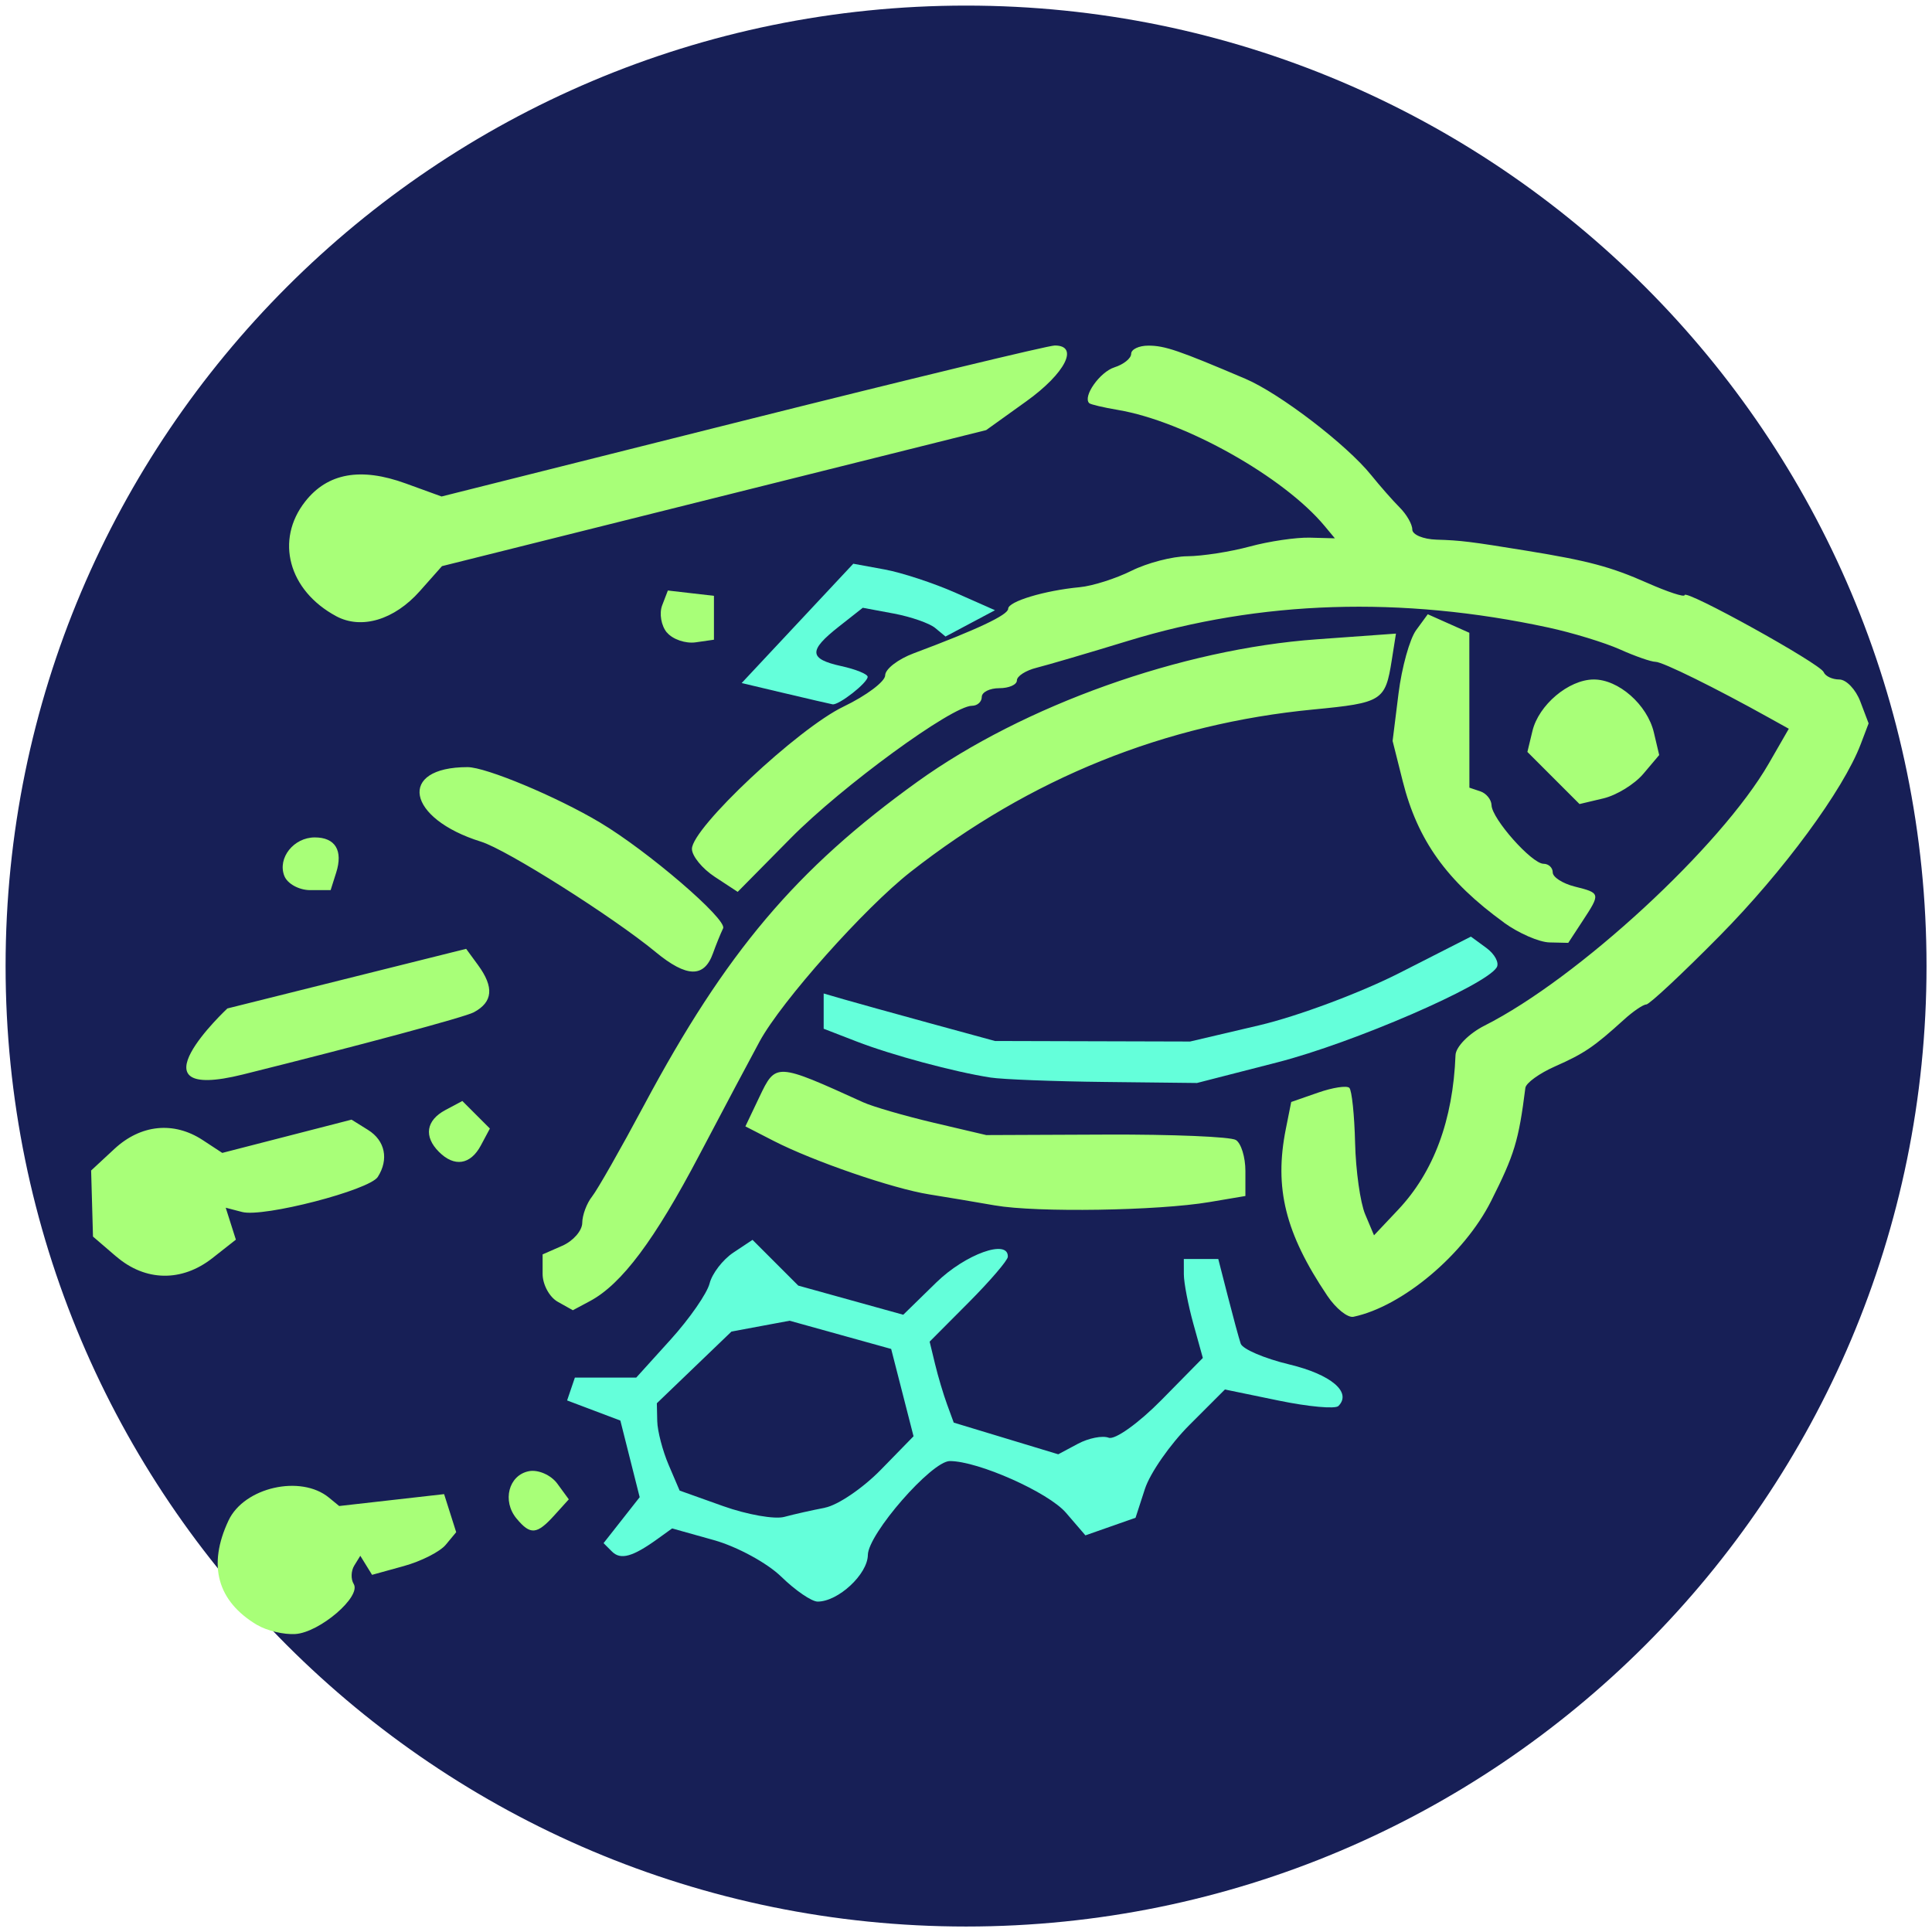
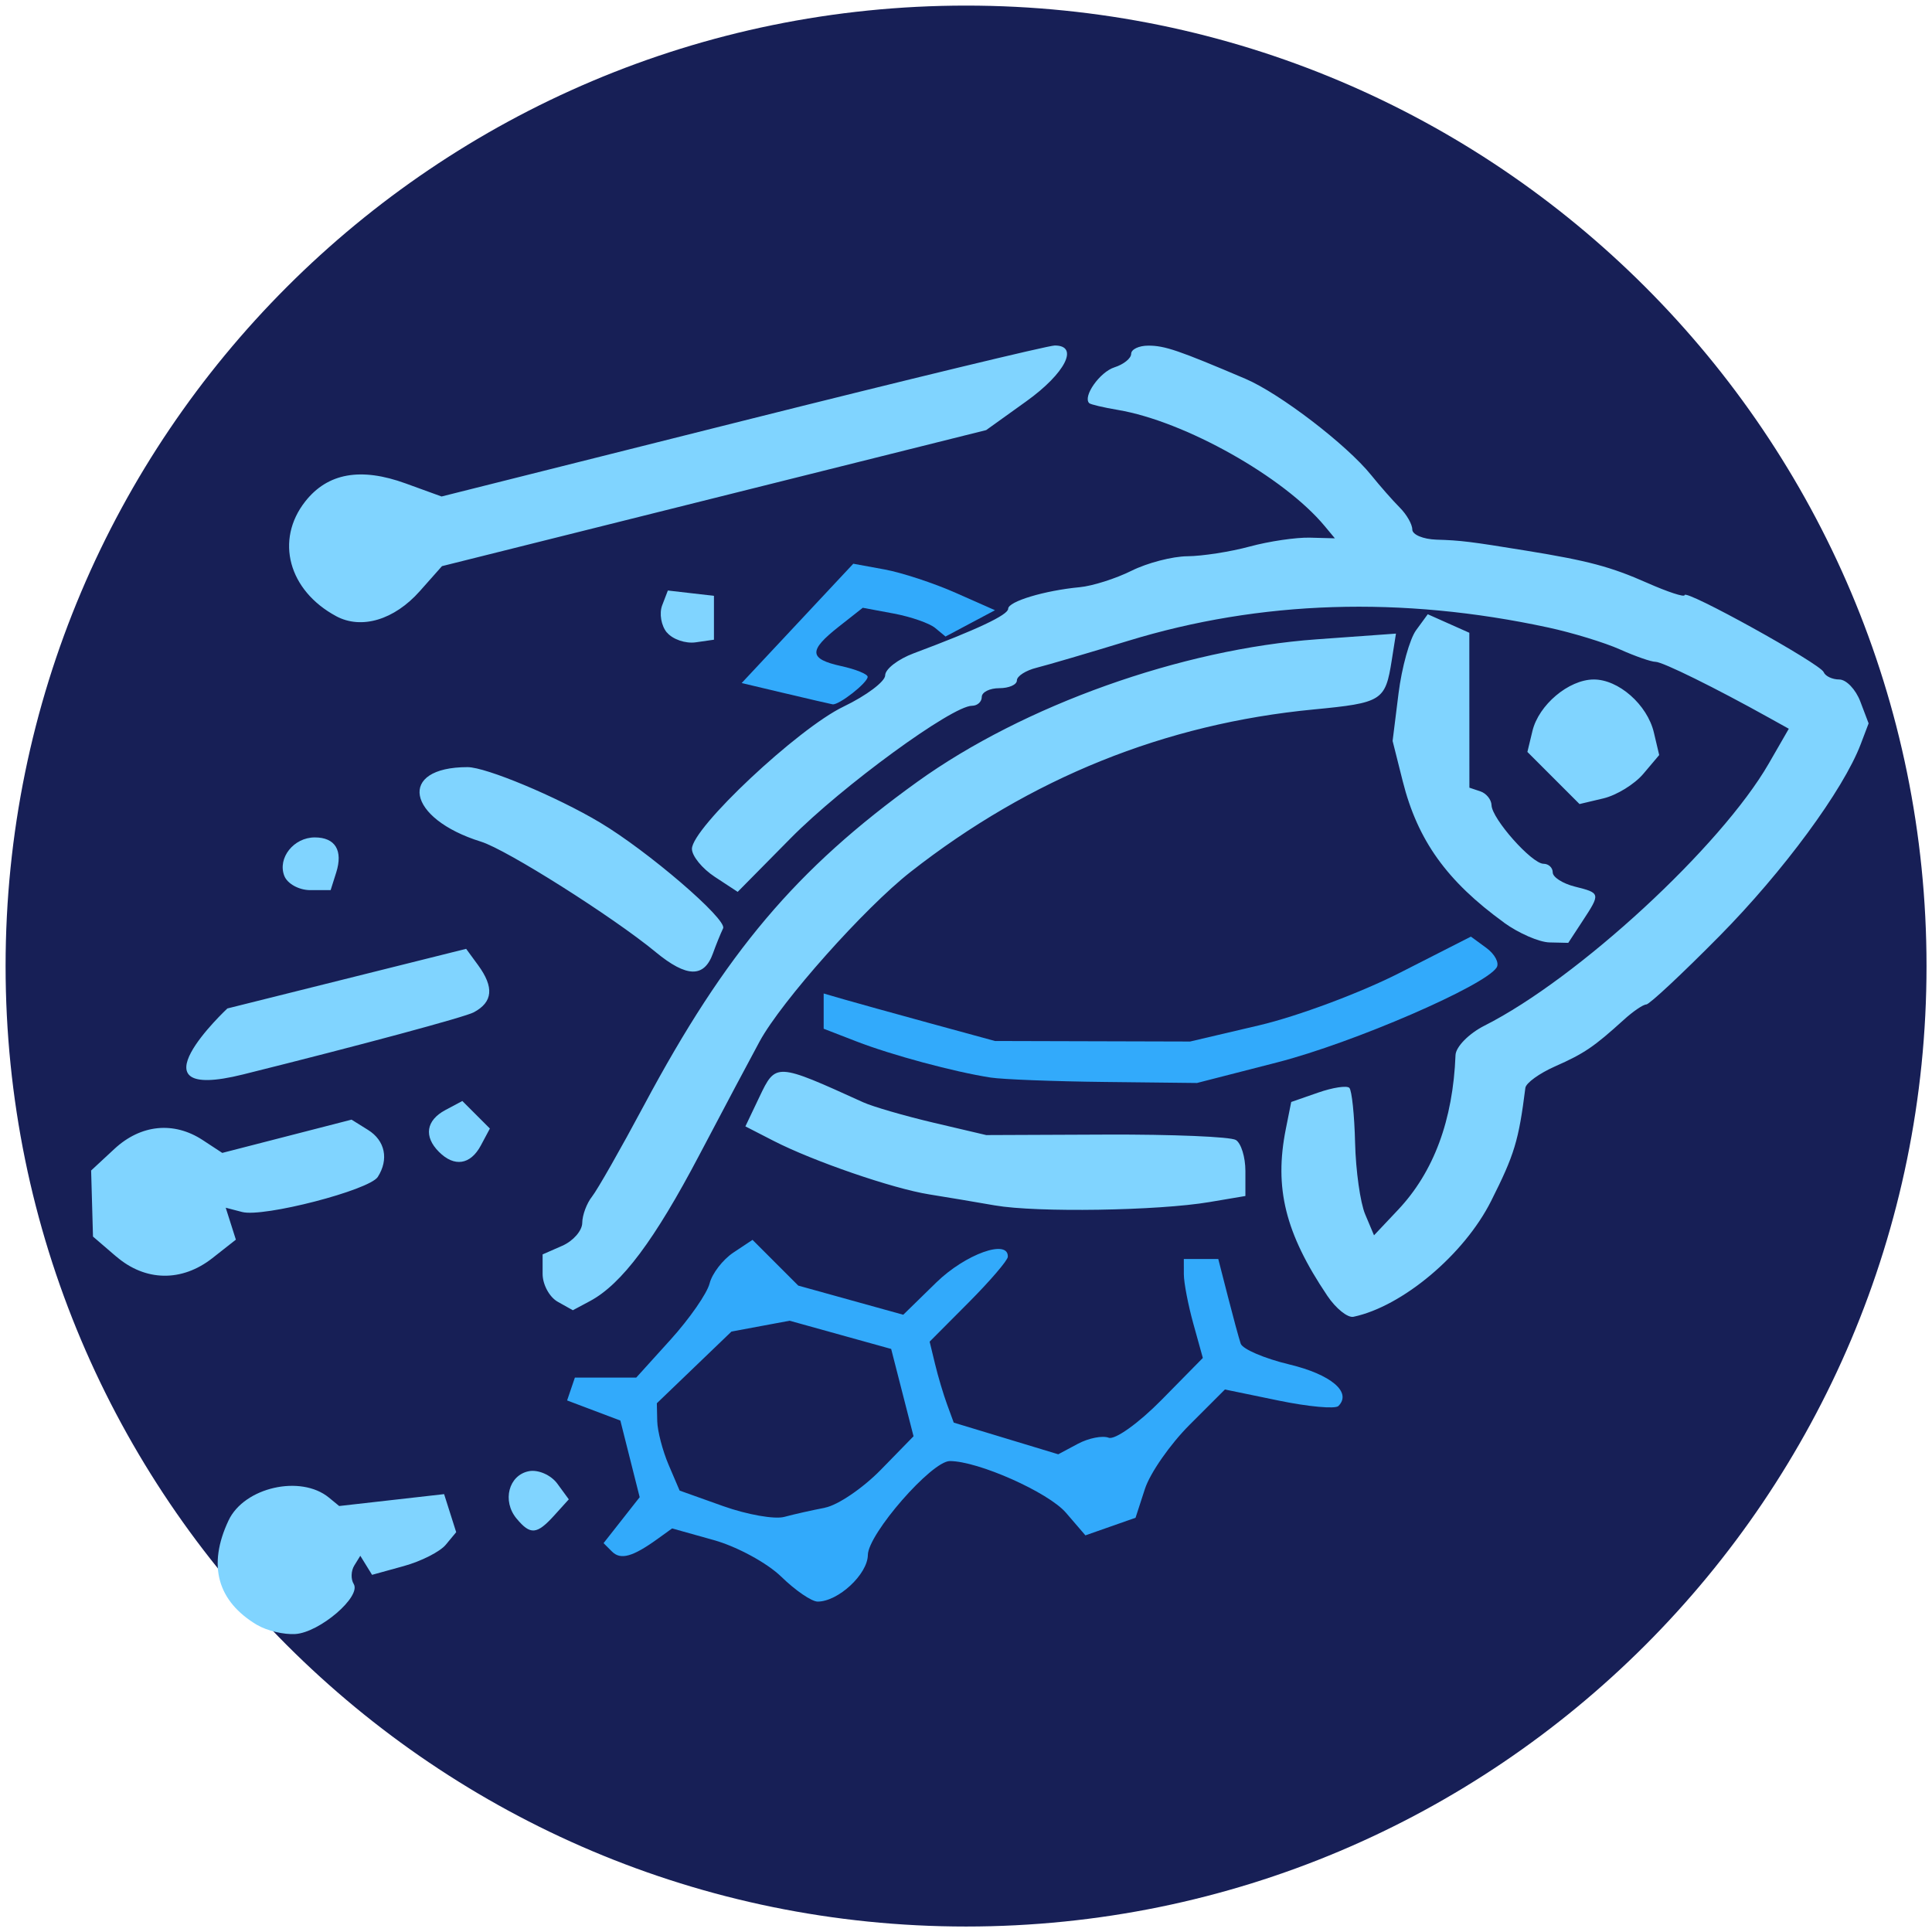
<svg xmlns="http://www.w3.org/2000/svg" width="64" height="64" viewBox="0 0 16.933 16.933" version="1.1" id="svg1">
  <defs id="defs1" />
  <g id="layer2">
    <circle style="fill:#171F56;fill-opacity:1;stroke-width:2" id="path1" cx="8.467" cy="8.467" r="8.418" />
  </g>
  <g id="layer1">
    <g id="g1" transform="matrix(0.2909745,0,0,0.2909745,-13.88649,-5.6845)" style="fill:#000000">
-       <path style="fill:#a8ff78;fill-opacity:1" d="m 63.284,65.278 c -0.442,-0.532 -0.239,-1.31 0.372,-1.428 0.28,-0.054 0.664,0.115 0.855,0.375 l 0.346,0.473 -0.436,0.482 c -0.527,0.582 -0.721,0.599 -1.137,0.097 z M 60.946,54.232 c -0.463,-0.463 -0.389,-0.949 0.193,-1.26 l 0.511,-0.273 0.415,0.415 0.415,0.415 -0.273,0.511 c -0.312,0.582 -0.797,0.657 -1.26,0.193 z m -4.659,-8.315 c -0.207,-0.539 0.284,-1.157 0.919,-1.157 0.617,0 0.856,0.394 0.644,1.061 l -0.167,0.527 h -0.615 c -0.338,0 -0.69,-0.194 -0.78,-0.43 z m 11.524,-7.328 c -0.172,-0.207 -0.235,-0.576 -0.141,-0.821 l 0.171,-0.445 0.694,0.08 0.694,0.08 v 0.661 0.661 l -0.552,0.079 c -0.304,0.043 -0.693,-0.09 -0.864,-0.297 z" id="path138003" />
-       <path style="fill:#64ffda;fill-opacity:1" d="M 71.257,67.029 C 70.836,66.617 69.923,66.121 69.23,65.927 l -1.261,-0.353 -0.43,0.31 c -0.756,0.546 -1.12,0.648 -1.381,0.387 l -0.254,-0.254 0.544,-0.692 0.544,-0.692 -0.291,-1.154 -0.291,-1.154 -0.802,-0.303 -0.802,-0.303 0.117,-0.344 0.117,-0.344 h 0.924 0.924 l 1.036,-1.145 c 0.57,-0.63 1.098,-1.391 1.174,-1.691 0.076,-0.3 0.398,-0.718 0.715,-0.929 l 0.578,-0.384 0.689,0.689 0.689,0.689 1.581,0.439 1.581,0.439 0.995,-0.972 c 0.877,-0.856 2.179,-1.323 2.155,-0.773 -0.005,0.109 -0.537,0.729 -1.182,1.377 l -1.173,1.178 0.163,0.674 c 0.089,0.371 0.253,0.919 0.363,1.219 l 0.2,0.546 1.574,0.477 1.574,0.477 0.589,-0.315 c 0.324,-0.173 0.742,-0.256 0.93,-0.184 0.188,0.072 0.903,-0.439 1.589,-1.136 l 1.247,-1.267 -0.285,-1.027 c -0.157,-0.565 -0.286,-1.235 -0.287,-1.49 l -10e-4,-0.463 h 0.519 0.519 l 0.288,1.124 c 0.158,0.618 0.332,1.259 0.387,1.424 0.054,0.165 0.713,0.447 1.462,0.627 1.261,0.302 1.895,0.839 1.481,1.253 -0.095,0.095 -0.903,0.021 -1.795,-0.163 l -1.623,-0.335 -1.064,1.064 c -0.585,0.585 -1.191,1.454 -1.346,1.932 l -0.282,0.868 -0.755,0.265 -0.755,0.265 -0.586,-0.681 c -0.53,-0.616 -2.645,-1.557 -3.498,-1.557 -0.547,0 -2.462,2.194 -2.469,2.829 -0.007,0.581 -0.893,1.404 -1.512,1.404 -0.181,0 -0.674,-0.337 -1.095,-0.749 z m 1.315,-2.08 c 0.385,-0.073 1.142,-0.587 1.684,-1.142 l 0.985,-1.009 -0.337,-1.315 -0.337,-1.315 -1.529,-0.425 -1.529,-0.425 -0.876,0.163 -0.876,0.163 -1.124,1.08 -1.124,1.08 0.012,0.54 c 0.007,0.297 0.161,0.889 0.343,1.315 l 0.331,0.775 1.311,0.468 c 0.721,0.257 1.549,0.403 1.84,0.325 0.291,-0.079 0.844,-0.203 1.228,-0.276 z m 4.989,-12.956 c -1.093,-0.169 -2.98,-0.677 -4.035,-1.086 l -0.992,-0.384 v -0.531 -0.531 l 0.595,0.173 c 0.327,0.095 1.488,0.417 2.58,0.716 l 1.984,0.542 2.939,0.008 2.939,0.008 2.088,-0.49 c 1.149,-0.27 3.052,-0.98 4.229,-1.58 l 2.141,-1.09 0.465,0.34 c 0.256,0.187 0.396,0.452 0.312,0.588 -0.339,0.549 -4.32,2.272 -6.601,2.858 l -2.427,0.623 -2.778,-0.031 c -1.528,-0.017 -3.076,-0.077 -3.44,-0.133 z m -6.196,-11.574 -1.301,-0.309 1.681,-1.797 1.681,-1.797 0.943,0.173 c 0.519,0.095 1.479,0.411 2.134,0.701 l 1.191,0.527 -0.745,0.396 -0.745,0.396 -0.313,-0.259 c -0.172,-0.142 -0.733,-0.337 -1.246,-0.433 l -0.933,-0.174 -0.72,0.567 c -0.923,0.726 -0.908,0.974 0.073,1.19 0.437,0.096 0.794,0.241 0.794,0.323 0,0.179 -0.871,0.861 -1.058,0.828 -0.073,-0.013 -0.718,-0.162 -1.433,-0.332 z" id="path138001" />
-       <path style="fill:#a8ff78;fill-opacity:1" d="m 55.475,68.486 c -1.207,-0.716 -1.505,-1.801 -0.866,-3.154 0.471,-0.997 2.172,-1.384 3.022,-0.687 l 0.31,0.254 1.58,-0.179 1.58,-0.179 0.182,0.573 0.182,0.573 -0.315,0.38 c -0.173,0.209 -0.743,0.498 -1.267,0.642 l -0.952,0.263 -0.177,-0.287 -0.177,-0.287 -0.181,0.293 c -0.1,0.161 -0.108,0.411 -0.018,0.556 0.235,0.38 -1.027,1.462 -1.759,1.508 -0.342,0.022 -0.857,-0.1 -1.144,-0.271 z m 32.225,-9.927 c -1.263,-1.878 -1.601,-3.24 -1.245,-5.019 l 0.162,-0.811 0.807,-0.281 c 0.444,-0.155 0.868,-0.22 0.944,-0.144 0.075,0.075 0.153,0.82 0.173,1.655 0.02,0.835 0.156,1.803 0.303,2.152 l 0.267,0.634 0.723,-0.766 c 1.075,-1.139 1.656,-2.7 1.732,-4.662 0.01,-0.251 0.405,-0.652 0.878,-0.89 2.812,-1.42 7.12,-5.394 8.561,-7.898 l 0.6,-1.042 -0.579,-0.322 c -1.641,-0.914 -3.223,-1.694 -3.435,-1.694 -0.131,0 -0.614,-0.168 -1.073,-0.374 -0.459,-0.205 -1.429,-0.502 -2.157,-0.659 -4.424,-0.954 -8.671,-0.819 -12.659,0.402 -1.187,0.363 -2.426,0.727 -2.753,0.809 -0.327,0.081 -0.595,0.253 -0.595,0.382 0,0.129 -0.238,0.234 -0.529,0.234 -0.291,0 -0.529,0.119 -0.529,0.265 0,0.146 -0.133,0.265 -0.295,0.265 -0.598,0 -3.914,2.422 -5.462,3.99 l -1.595,1.615 -0.689,-0.452 c -0.379,-0.248 -0.689,-0.628 -0.689,-0.843 0,-0.629 3.194,-3.626 4.564,-4.284 0.691,-0.332 1.257,-0.757 1.257,-0.944 0,-0.188 0.387,-0.486 0.86,-0.663 1.906,-0.713 2.844,-1.156 2.844,-1.341 0,-0.22 1.096,-0.55 2.156,-0.65 0.385,-0.036 1.088,-0.26 1.562,-0.496 0.474,-0.236 1.23,-0.433 1.681,-0.436 0.451,-0.004 1.295,-0.135 1.878,-0.293 0.582,-0.158 1.397,-0.278 1.811,-0.267 l 0.753,0.02 -0.306,-0.368 c -1.229,-1.481 -4.215,-3.159 -6.227,-3.499 -0.437,-0.074 -0.826,-0.165 -0.866,-0.204 -0.204,-0.196 0.318,-0.939 0.758,-1.079 0.278,-0.088 0.505,-0.271 0.505,-0.407 0,-0.136 0.233,-0.247 0.517,-0.247 0.498,0 0.912,0.142 2.923,0.998 1.035,0.441 3.052,1.985 3.791,2.903 0.266,0.33 0.653,0.77 0.86,0.977 0.207,0.207 0.377,0.504 0.377,0.66 0,0.156 0.327,0.293 0.728,0.306 0.732,0.022 1.015,0.057 2.712,0.333 1.866,0.304 2.537,0.483 3.638,0.97 0.618,0.273 1.124,0.439 1.124,0.368 0,-0.198 4.088,2.065 4.189,2.319 0.049,0.122 0.26,0.222 0.47,0.222 0.21,0 0.495,0.298 0.633,0.661 l 0.251,0.661 -0.237,0.624 c -0.525,1.382 -2.329,3.832 -4.255,5.782 -1.12,1.134 -2.112,2.061 -2.205,2.061 -0.093,0 -0.399,0.208 -0.679,0.463 -0.897,0.814 -1.191,1.014 -2.069,1.402 -0.473,0.209 -0.875,0.5 -0.894,0.647 -0.202,1.595 -0.328,2.01 -1.033,3.41 -0.81,1.61 -2.67,3.174 -4.145,3.485 -0.174,0.037 -0.53,-0.249 -0.789,-0.635 z M 64.524,58.747 C 64.273,58.607 64.068,58.228 64.068,57.906 v -0.586 l 0.595,-0.261 c 0.327,-0.144 0.597,-0.453 0.599,-0.688 0.002,-0.235 0.135,-0.592 0.296,-0.794 0.16,-0.202 0.864,-1.438 1.564,-2.748 2.464,-4.611 4.584,-7.119 8.236,-9.746 3.198,-2.3 7.955,-3.997 12.027,-4.29 l 2.387,-0.172 -0.127,0.804 c -0.193,1.222 -0.288,1.282 -2.355,1.481 -4.477,0.431 -8.531,2.065 -12.141,4.895 -1.386,1.086 -3.882,3.889 -4.543,5.102 -0.26,0.477 -1.077,2.017 -1.816,3.421 -1.35,2.568 -2.341,3.892 -3.295,4.402 l -0.516,0.276 z m -13.298,-1.361 -0.701,-0.603 -0.028,-0.995 -0.028,-0.995 0.703,-0.652 c 0.794,-0.736 1.787,-0.835 2.657,-0.265 l 0.59,0.387 1.947,-0.501 1.947,-0.501 0.497,0.31 c 0.515,0.321 0.631,0.885 0.294,1.415 -0.254,0.399 -3.446,1.225 -4.086,1.057 l -0.495,-0.129 0.153,0.481 0.153,0.481 -0.707,0.556 c -0.92,0.723 -2.019,0.706 -2.894,-0.047 z m 26.468,-1.541 c -0.582,-0.102 -1.475,-0.252 -1.984,-0.333 -1.098,-0.175 -3.494,-1 -4.685,-1.612 l -0.849,-0.436 0.421,-0.884 c 0.495,-1.038 0.494,-1.038 3.129,0.159 0.291,0.132 1.244,0.408 2.117,0.614 l 1.588,0.373 3.616,-0.015 c 1.989,-0.008 3.745,0.065 3.903,0.163 0.158,0.098 0.287,0.517 0.287,0.932 v 0.755 l -1.085,0.183 c -1.549,0.262 -5.211,0.319 -6.455,0.101 z m -23.121,-5.933 7.192,-1.796 0.358,0.489 c 0.489,0.669 0.449,1.115 -0.13,1.424 -0.268,0.143 -3.393,0.985 -6.945,1.87 -3.552,0.885 -0.475,-1.987 -0.475,-1.987 z M 67.475,48.214 c -1.299,-1.069 -4.49,-3.086 -5.26,-3.325 -2.25,-0.699 -2.531,-2.246 -0.408,-2.246 0.555,0 2.681,0.888 3.986,1.666 1.443,0.859 3.84,2.919 3.712,3.189 -0.08,0.168 -0.217,0.505 -0.304,0.75 -0.266,0.747 -0.79,0.737 -1.726,-0.033 z m 25.553,-0.888 c -1.721,-1.246 -2.604,-2.477 -3.052,-4.259 l -0.305,-1.213 0.178,-1.428 c 0.098,-0.785 0.337,-1.644 0.53,-1.908 l 0.351,-0.48 0.626,0.279 0.626,0.279 0.001,2.333 10e-4,2.333 0.329,0.11 c 0.181,0.06 0.333,0.249 0.338,0.418 0.011,0.409 1.214,1.764 1.566,1.764 0.152,0 0.277,0.117 0.277,0.26 0,0.143 0.298,0.334 0.661,0.426 0.782,0.196 0.784,0.205 0.234,1.044 l -0.427,0.652 -0.565,-0.013 c -0.311,-0.007 -0.927,-0.275 -1.37,-0.595 z m 1.488,-4.356 -0.785,-0.785 0.152,-0.631 c 0.189,-0.785 1.088,-1.543 1.838,-1.551 0.751,-0.008 1.622,0.757 1.82,1.598 l 0.16,0.678 -0.479,0.567 c -0.264,0.312 -0.804,0.644 -1.2,0.738 l -0.721,0.171 z M 57.85,38.096 c -1.436,-0.772 -1.846,-2.293 -0.932,-3.455 0.674,-0.857 1.67,-1.036 3.025,-0.543 l 1.082,0.393 9.056,-2.274 c 4.981,-1.251 9.218,-2.274 9.415,-2.274 0.742,0 0.316,0.838 -0.854,1.678 l -1.213,0.87 -8.196,2.049 -8.196,2.049 -0.668,0.753 c -0.769,0.867 -1.758,1.163 -2.52,0.754 z" id="path138000" />
+       <path style="fill:#80d4ff;fill-opacity:1" d="m 63.284,65.278 c -0.442,-0.532 -0.239,-1.31 0.372,-1.428 0.28,-0.054 0.664,0.115 0.855,0.375 l 0.346,0.473 -0.436,0.482 c -0.527,0.582 -0.721,0.599 -1.137,0.097 z M 60.946,54.232 c -0.463,-0.463 -0.389,-0.949 0.193,-1.26 l 0.511,-0.273 0.415,0.415 0.415,0.415 -0.273,0.511 c -0.312,0.582 -0.797,0.657 -1.26,0.193 z m -4.659,-8.315 c -0.207,-0.539 0.284,-1.157 0.919,-1.157 0.617,0 0.856,0.394 0.644,1.061 l -0.167,0.527 h -0.615 c -0.338,0 -0.69,-0.194 -0.78,-0.43 z m 11.524,-7.328 c -0.172,-0.207 -0.235,-0.576 -0.141,-0.821 l 0.171,-0.445 0.694,0.08 0.694,0.08 v 0.661 0.661 l -0.552,0.079 c -0.304,0.043 -0.693,-0.09 -0.864,-0.297 z" id="path138003" />
+       <path style="fill:#32aafb;fill-opacity:1" d="M 71.257,67.029 C 70.836,66.617 69.923,66.121 69.23,65.927 l -1.261,-0.353 -0.43,0.31 c -0.756,0.546 -1.12,0.648 -1.381,0.387 l -0.254,-0.254 0.544,-0.692 0.544,-0.692 -0.291,-1.154 -0.291,-1.154 -0.802,-0.303 -0.802,-0.303 0.117,-0.344 0.117,-0.344 h 0.924 0.924 l 1.036,-1.145 c 0.57,-0.63 1.098,-1.391 1.174,-1.691 0.076,-0.3 0.398,-0.718 0.715,-0.929 l 0.578,-0.384 0.689,0.689 0.689,0.689 1.581,0.439 1.581,0.439 0.995,-0.972 c 0.877,-0.856 2.179,-1.323 2.155,-0.773 -0.005,0.109 -0.537,0.729 -1.182,1.377 l -1.173,1.178 0.163,0.674 c 0.089,0.371 0.253,0.919 0.363,1.219 l 0.2,0.546 1.574,0.477 1.574,0.477 0.589,-0.315 c 0.324,-0.173 0.742,-0.256 0.93,-0.184 0.188,0.072 0.903,-0.439 1.589,-1.136 l 1.247,-1.267 -0.285,-1.027 c -0.157,-0.565 -0.286,-1.235 -0.287,-1.49 l -10e-4,-0.463 h 0.519 0.519 l 0.288,1.124 c 0.158,0.618 0.332,1.259 0.387,1.424 0.054,0.165 0.713,0.447 1.462,0.627 1.261,0.302 1.895,0.839 1.481,1.253 -0.095,0.095 -0.903,0.021 -1.795,-0.163 l -1.623,-0.335 -1.064,1.064 c -0.585,0.585 -1.191,1.454 -1.346,1.932 l -0.282,0.868 -0.755,0.265 -0.755,0.265 -0.586,-0.681 c -0.53,-0.616 -2.645,-1.557 -3.498,-1.557 -0.547,0 -2.462,2.194 -2.469,2.829 -0.007,0.581 -0.893,1.404 -1.512,1.404 -0.181,0 -0.674,-0.337 -1.095,-0.749 z m 1.315,-2.08 c 0.385,-0.073 1.142,-0.587 1.684,-1.142 l 0.985,-1.009 -0.337,-1.315 -0.337,-1.315 -1.529,-0.425 -1.529,-0.425 -0.876,0.163 -0.876,0.163 -1.124,1.08 -1.124,1.08 0.012,0.54 c 0.007,0.297 0.161,0.889 0.343,1.315 l 0.331,0.775 1.311,0.468 c 0.721,0.257 1.549,0.403 1.84,0.325 0.291,-0.079 0.844,-0.203 1.228,-0.276 z m 4.989,-12.956 c -1.093,-0.169 -2.98,-0.677 -4.035,-1.086 l -0.992,-0.384 v -0.531 -0.531 l 0.595,0.173 c 0.327,0.095 1.488,0.417 2.58,0.716 l 1.984,0.542 2.939,0.008 2.939,0.008 2.088,-0.49 c 1.149,-0.27 3.052,-0.98 4.229,-1.58 l 2.141,-1.09 0.465,0.34 c 0.256,0.187 0.396,0.452 0.312,0.588 -0.339,0.549 -4.32,2.272 -6.601,2.858 l -2.427,0.623 -2.778,-0.031 c -1.528,-0.017 -3.076,-0.077 -3.44,-0.133 z m -6.196,-11.574 -1.301,-0.309 1.681,-1.797 1.681,-1.797 0.943,0.173 c 0.519,0.095 1.479,0.411 2.134,0.701 l 1.191,0.527 -0.745,0.396 -0.745,0.396 -0.313,-0.259 c -0.172,-0.142 -0.733,-0.337 -1.246,-0.433 l -0.933,-0.174 -0.72,0.567 c -0.923,0.726 -0.908,0.974 0.073,1.19 0.437,0.096 0.794,0.241 0.794,0.323 0,0.179 -0.871,0.861 -1.058,0.828 -0.073,-0.013 -0.718,-0.162 -1.433,-0.332 z" id="path138001" />
+       <path style="fill:#80d4ff;fill-opacity:1" d="m 55.475,68.486 c -1.207,-0.716 -1.505,-1.801 -0.866,-3.154 0.471,-0.997 2.172,-1.384 3.022,-0.687 l 0.31,0.254 1.58,-0.179 1.58,-0.179 0.182,0.573 0.182,0.573 -0.315,0.38 c -0.173,0.209 -0.743,0.498 -1.267,0.642 l -0.952,0.263 -0.177,-0.287 -0.177,-0.287 -0.181,0.293 c -0.1,0.161 -0.108,0.411 -0.018,0.556 0.235,0.38 -1.027,1.462 -1.759,1.508 -0.342,0.022 -0.857,-0.1 -1.144,-0.271 z m 32.225,-9.927 c -1.263,-1.878 -1.601,-3.24 -1.245,-5.019 l 0.162,-0.811 0.807,-0.281 c 0.444,-0.155 0.868,-0.22 0.944,-0.144 0.075,0.075 0.153,0.82 0.173,1.655 0.02,0.835 0.156,1.803 0.303,2.152 l 0.267,0.634 0.723,-0.766 c 1.075,-1.139 1.656,-2.7 1.732,-4.662 0.01,-0.251 0.405,-0.652 0.878,-0.89 2.812,-1.42 7.12,-5.394 8.561,-7.898 l 0.6,-1.042 -0.579,-0.322 c -1.641,-0.914 -3.223,-1.694 -3.435,-1.694 -0.131,0 -0.614,-0.168 -1.073,-0.374 -0.459,-0.205 -1.429,-0.502 -2.157,-0.659 -4.424,-0.954 -8.671,-0.819 -12.659,0.402 -1.187,0.363 -2.426,0.727 -2.753,0.809 -0.327,0.081 -0.595,0.253 -0.595,0.382 0,0.129 -0.238,0.234 -0.529,0.234 -0.291,0 -0.529,0.119 -0.529,0.265 0,0.146 -0.133,0.265 -0.295,0.265 -0.598,0 -3.914,2.422 -5.462,3.99 l -1.595,1.615 -0.689,-0.452 c -0.379,-0.248 -0.689,-0.628 -0.689,-0.843 0,-0.629 3.194,-3.626 4.564,-4.284 0.691,-0.332 1.257,-0.757 1.257,-0.944 0,-0.188 0.387,-0.486 0.86,-0.663 1.906,-0.713 2.844,-1.156 2.844,-1.341 0,-0.22 1.096,-0.55 2.156,-0.65 0.385,-0.036 1.088,-0.26 1.562,-0.496 0.474,-0.236 1.23,-0.433 1.681,-0.436 0.451,-0.004 1.295,-0.135 1.878,-0.293 0.582,-0.158 1.397,-0.278 1.811,-0.267 l 0.753,0.02 -0.306,-0.368 c -1.229,-1.481 -4.215,-3.159 -6.227,-3.499 -0.437,-0.074 -0.826,-0.165 -0.866,-0.204 -0.204,-0.196 0.318,-0.939 0.758,-1.079 0.278,-0.088 0.505,-0.271 0.505,-0.407 0,-0.136 0.233,-0.247 0.517,-0.247 0.498,0 0.912,0.142 2.923,0.998 1.035,0.441 3.052,1.985 3.791,2.903 0.266,0.33 0.653,0.77 0.86,0.977 0.207,0.207 0.377,0.504 0.377,0.66 0,0.156 0.327,0.293 0.728,0.306 0.732,0.022 1.015,0.057 2.712,0.333 1.866,0.304 2.537,0.483 3.638,0.97 0.618,0.273 1.124,0.439 1.124,0.368 0,-0.198 4.088,2.065 4.189,2.319 0.049,0.122 0.26,0.222 0.47,0.222 0.21,0 0.495,0.298 0.633,0.661 l 0.251,0.661 -0.237,0.624 c -0.525,1.382 -2.329,3.832 -4.255,5.782 -1.12,1.134 -2.112,2.061 -2.205,2.061 -0.093,0 -0.399,0.208 -0.679,0.463 -0.897,0.814 -1.191,1.014 -2.069,1.402 -0.473,0.209 -0.875,0.5 -0.894,0.647 -0.202,1.595 -0.328,2.01 -1.033,3.41 -0.81,1.61 -2.67,3.174 -4.145,3.485 -0.174,0.037 -0.53,-0.249 -0.789,-0.635 z M 64.524,58.747 C 64.273,58.607 64.068,58.228 64.068,57.906 v -0.586 l 0.595,-0.261 c 0.327,-0.144 0.597,-0.453 0.599,-0.688 0.002,-0.235 0.135,-0.592 0.296,-0.794 0.16,-0.202 0.864,-1.438 1.564,-2.748 2.464,-4.611 4.584,-7.119 8.236,-9.746 3.198,-2.3 7.955,-3.997 12.027,-4.29 l 2.387,-0.172 -0.127,0.804 c -0.193,1.222 -0.288,1.282 -2.355,1.481 -4.477,0.431 -8.531,2.065 -12.141,4.895 -1.386,1.086 -3.882,3.889 -4.543,5.102 -0.26,0.477 -1.077,2.017 -1.816,3.421 -1.35,2.568 -2.341,3.892 -3.295,4.402 l -0.516,0.276 z m -13.298,-1.361 -0.701,-0.603 -0.028,-0.995 -0.028,-0.995 0.703,-0.652 c 0.794,-0.736 1.787,-0.835 2.657,-0.265 l 0.59,0.387 1.947,-0.501 1.947,-0.501 0.497,0.31 c 0.515,0.321 0.631,0.885 0.294,1.415 -0.254,0.399 -3.446,1.225 -4.086,1.057 l -0.495,-0.129 0.153,0.481 0.153,0.481 -0.707,0.556 c -0.92,0.723 -2.019,0.706 -2.894,-0.047 z m 26.468,-1.541 c -0.582,-0.102 -1.475,-0.252 -1.984,-0.333 -1.098,-0.175 -3.494,-1 -4.685,-1.612 l -0.849,-0.436 0.421,-0.884 c 0.495,-1.038 0.494,-1.038 3.129,0.159 0.291,0.132 1.244,0.408 2.117,0.614 l 1.588,0.373 3.616,-0.015 c 1.989,-0.008 3.745,0.065 3.903,0.163 0.158,0.098 0.287,0.517 0.287,0.932 v 0.755 l -1.085,0.183 c -1.549,0.262 -5.211,0.319 -6.455,0.101 z m -23.121,-5.933 7.192,-1.796 0.358,0.489 c 0.489,0.669 0.449,1.115 -0.13,1.424 -0.268,0.143 -3.393,0.985 -6.945,1.87 -3.552,0.885 -0.475,-1.987 -0.475,-1.987 z M 67.475,48.214 c -1.299,-1.069 -4.49,-3.086 -5.26,-3.325 -2.25,-0.699 -2.531,-2.246 -0.408,-2.246 0.555,0 2.681,0.888 3.986,1.666 1.443,0.859 3.84,2.919 3.712,3.189 -0.08,0.168 -0.217,0.505 -0.304,0.75 -0.266,0.747 -0.79,0.737 -1.726,-0.033 z m 25.553,-0.888 c -1.721,-1.246 -2.604,-2.477 -3.052,-4.259 l -0.305,-1.213 0.178,-1.428 c 0.098,-0.785 0.337,-1.644 0.53,-1.908 l 0.351,-0.48 0.626,0.279 0.626,0.279 0.001,2.333 10e-4,2.333 0.329,0.11 c 0.181,0.06 0.333,0.249 0.338,0.418 0.011,0.409 1.214,1.764 1.566,1.764 0.152,0 0.277,0.117 0.277,0.26 0,0.143 0.298,0.334 0.661,0.426 0.782,0.196 0.784,0.205 0.234,1.044 l -0.427,0.652 -0.565,-0.013 c -0.311,-0.007 -0.927,-0.275 -1.37,-0.595 z m 1.488,-4.356 -0.785,-0.785 0.152,-0.631 c 0.189,-0.785 1.088,-1.543 1.838,-1.551 0.751,-0.008 1.622,0.757 1.82,1.598 l 0.16,0.678 -0.479,0.567 c -0.264,0.312 -0.804,0.644 -1.2,0.738 l -0.721,0.171 z M 57.85,38.096 c -1.436,-0.772 -1.846,-2.293 -0.932,-3.455 0.674,-0.857 1.67,-1.036 3.025,-0.543 l 1.082,0.393 9.056,-2.274 c 4.981,-1.251 9.218,-2.274 9.415,-2.274 0.742,0 0.316,0.838 -0.854,1.678 l -1.213,0.87 -8.196,2.049 -8.196,2.049 -0.668,0.753 c -0.769,0.867 -1.758,1.163 -2.52,0.754 z" id="path138000" />
    </g>
  </g>
</svg>
